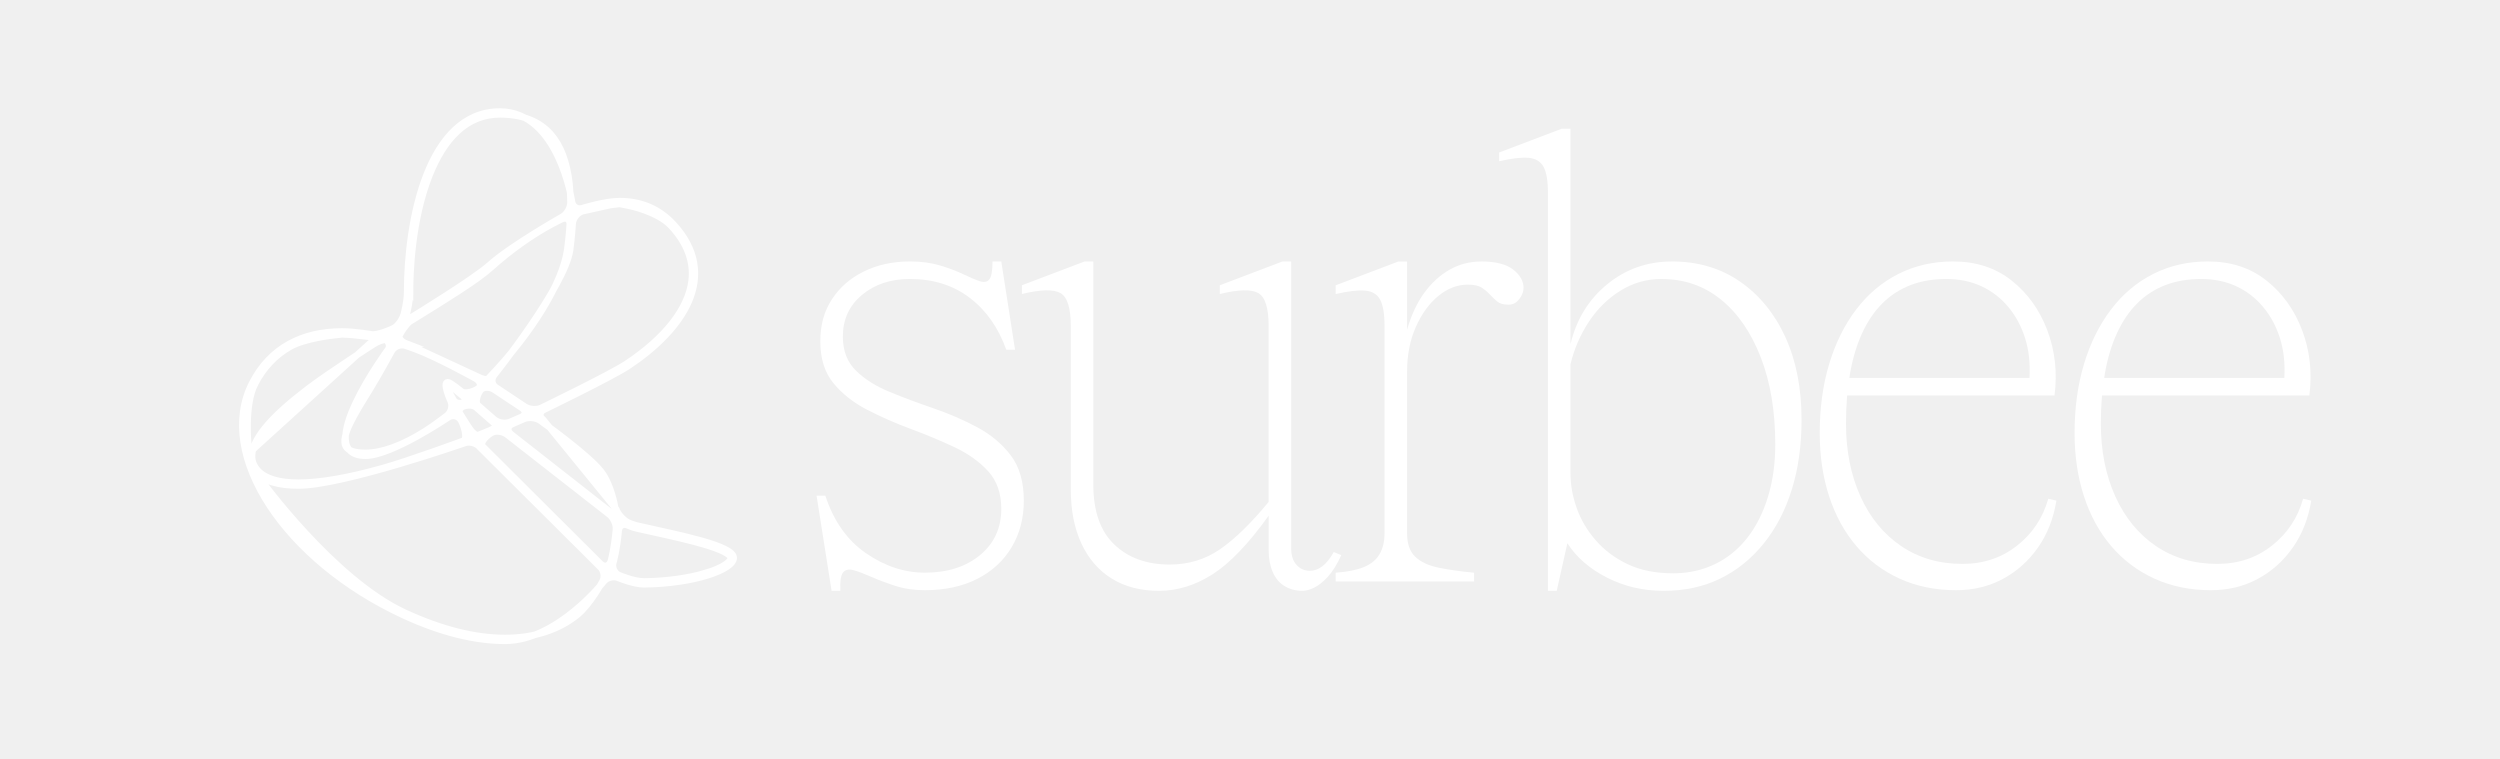
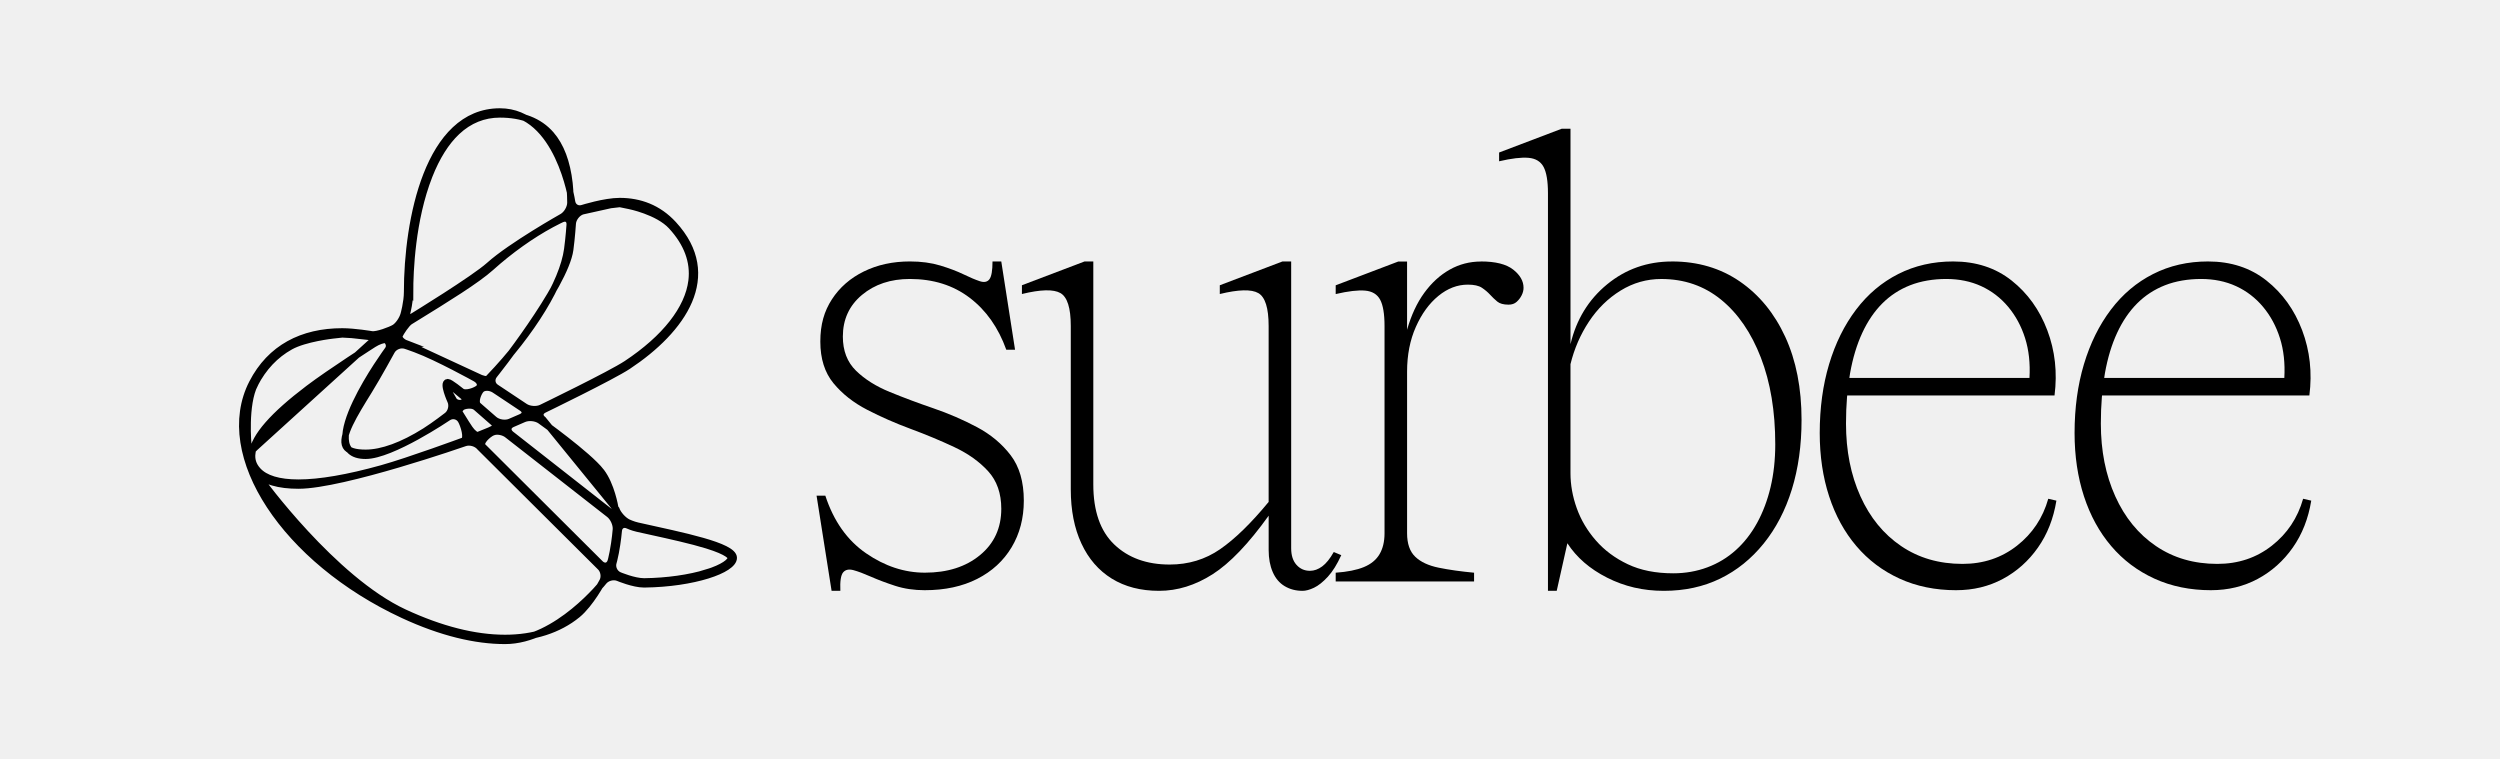
<svg xmlns="http://www.w3.org/2000/svg" id="Layer_1" version="1.1" viewBox="0 0 1920 582.19">
  <defs>
    <style>
      .st0 {
-         fill: #b3b3b3;
+         fill: #000;
      }

      .st0, .st1, .st2 {
        display: none;
      }

      .st3 {
-         stroke: #fff;
+         stroke: #000;
        stroke-miterlimit: 10;
        stroke-width: 5px;
      }

      .st3, .st4 {
-         fill: #fff;
+         fill: #000;
      }

      .st1, .st5 {
        isolation: isolate;
      }

      .st5 {
        font-family: PPEditorialNew-Ultralight, 'PP Editorial New';
        font-size: 491.01px;
        font-weight: 100;
      }
    </style>
  </defs>
  <path class="st0" d="M1263.19,509.53c-41.34,10.98-83.26,19.68-125.55,26.02-9.18,1.38-19.78,3.32-28.45-.45-22.73,33.5-58.53,48.38-99.15,50.61-6.13.32-12.39.36-18.73.15-16.08-.55-32.64-2.86-49.32-6.58-34.84-7.74-69.9-21.6-100.95-38.51-19.2-10.43-36.86-22.01-51.91-34.1-8.78-6.91-16.61-13.99-23.44-21.07-39.59-41.24-69.09-97.25-61.36-153.89,7.68-56.6,63.68-107.53,119.33-94.52,31.59,7.35,55.83,31.95,84.48,47.21-15.03-24.65-14.01-74.95-14.63-94.85-1.51-48.55,5.37-97.44,20.54-143.61,4.69-14.36,11.8-27.56,21.05-38.68,3.17-3.83,6.54-7.39,10.2-10.65,15.5-13.94,35.31-22.59,58.5-22.74,18.61-.12,34.37,5.23,46.97,14.45,3.85,2.77,7.42,5.92,10.65,9.4,16.7,17.76,25.3,43.62,24.39,70.99-.34,10.03-1.45,20.15-3.22,30.27,10.49-6.91,21.82-12.11,33.53-15.24,4.79-1.31,9.61-2.26,14.49-2.81,20.69-2.42,41.86,1.95,60.87,15.22,15.27,10.65,25.04,24.12,29.99,38.93,1.56,4.49,2.64,9.11,3.28,13.83,3.37,24.13-4.54,50.21-21.09,72.02-10.56,13.92-23.1,26.65-37.1,38.18-3.11,2.57-6.3,5.09-9.59,7.53-33.53,25.3-73.71,44.02-112.76,55.58,4.78,1.84,9.47,3.88,14.07,6.19,7.42,3.79,14.51,8.29,21.05,13.38,7.19,5.67,13.79,12,19.75,18.93,22.53,26.36,35.53,61.09,34.48,95.73,9.32,1.75,18.64,4.8,26.29,6.69,30.32,7.43,60.63,14.88,90.96,22.33,2.92.72,5.82,1.43,8.74,2.15,15.87,3.9,24.6,16.34,3.66,21.91h-.02Z" />
  <rect class="st2" x="-10.02" y="-9.58" width="1938.34" height="605.12" />
  <g class="st2">
    <path class="st4" d="M613.76,480.49c-9.95,0-18.83-1.25-26.64-3.73-7.82-2.49-14.74-5.14-20.78-7.99-6.04-2.84-11.1-4.79-15.18-5.86-4.09-1.07-7.11-.44-9.06,1.87-1.96,2.31-2.93,7.72-2.93,16.25h-7.46l-13.32-84.71h7.46c7.81,22.73,19.98,39.96,36.49,51.68,16.52,11.72,33.65,17.58,51.41,17.58s32.85-4.7,44.22-14.12c11.36-9.41,17.05-21.93,17.05-37.56,0-13.14-3.73-23.71-11.19-31.7s-17.05-14.65-28.77-19.98c-11.72-5.33-24.07-10.39-37.03-15.18-12.97-4.79-25.31-10.21-37.03-16.25-11.72-6.04-21.31-13.85-28.77-23.44s-11.19-22.02-11.19-37.29c0-14.2,3.46-26.55,10.39-37.03,6.93-10.47,16.42-18.65,28.5-24.51,12.07-5.86,25.57-8.79,40.49-8.79,9.94,0,18.82,1.16,26.64,3.46,7.81,2.31,14.65,4.89,20.51,7.73,5.86,2.85,10.66,4.89,14.38,6.13,3.73,1.25,6.57.72,8.52-1.6,1.95-2.31,2.93-7.54,2.93-15.72h7.46l12.25,78.32h-7.46c-7.46-19.89-18.47-35.43-33.03-46.62-14.57-11.19-31.62-16.78-51.15-16.78-15.63,0-28.59,4.35-38.89,13.05-10.31,8.71-15.45,19.98-15.45,33.83,0,12.08,3.73,21.67,11.19,28.77,7.46,7.11,17.05,13.05,28.77,17.85s24.06,9.42,37.03,13.85c12.96,4.45,25.31,9.86,37.03,16.25,11.72,6.39,21.31,14.74,28.77,25.04,7.46,10.31,11.19,23.8,11.19,40.49,0,14.57-3.55,27.7-10.66,39.43-7.11,11.72-17.14,20.87-30.1,27.44-12.97,6.57-28.5,9.86-46.62,9.86l.03-.02Z" />
    <path class="st4" d="M941.94,481.02c-6.39,0-12.25-1.51-17.58-4.53s-9.41-7.46-12.25-13.32c-2.85-5.86-4.26-12.52-4.26-19.98v-25.57c-16.34,22.73-31.88,38.98-46.62,48.75-14.74,9.76-30.1,14.65-46.08,14.65s-29.66-3.55-41.02-10.66c-11.37-7.1-19.98-17.22-25.84-30.37-5.86-13.14-8.79-28.59-8.79-46.35v-136.39c0-14.92-2.93-24.15-8.79-27.7s-16.25-3.55-31.17,0v-7.46l61.27-22.38h7.46v189.67c0,21.31,5.59,37.39,16.78,48.22,11.19,10.84,26.01,16.25,44.49,16.25,14.92,0,28.24-4,39.96-11.99,11.72-7.99,24.51-20.15,38.36-36.5v-148.11c0-14.92-2.93-24.15-8.79-27.7s-16.07-3.55-30.63,0v-7.46l61.27-22.38h7.46v241.35c0,6.04,1.51,10.84,4.53,14.38,3.01,3.55,6.83,5.33,11.45,5.33,3.55,0,7.1-1.24,10.66-3.73,3.55-2.48,6.93-6.74,10.12-12.79l6.39,2.66c-3.91,9.24-8.26,16.34-13.05,21.31s-9.42,8.34-13.85,10.12c-4.45,1.77-8.26,2.66-11.46,2.66l-.02.02h0Z" />
    <path class="st4" d="M1109.22,199.73c12.43,0,21.93,2.4,28.5,7.19s9.86,10.75,9.86,17.85c0,2.85-.72,5.59-2.13,8.26-1.42,2.66-3.2,4.98-5.33,6.93-2.13,1.96-4.98,2.93-8.52,2.93-4.26,0-7.64-.88-10.12-2.66-2.49-1.77-4.79-3.81-6.93-6.13-2.13-2.31-4.53-4.35-7.19-6.13-2.66-1.77-6.66-2.66-11.99-2.66-8.88,0-17.23,3.29-25.04,9.86-7.82,6.58-14.21,15.45-19.18,26.64-4.98,11.19-7.46,24.07-7.46,38.63v131.59c0,8.52,2.13,15.01,6.39,19.45,4.26,4.45,10.56,7.64,18.91,9.59,8.34,1.96,18.38,3.46,30.1,4.53v7.46h-124.14v-7.46c9.59-1.07,17.22-2.84,22.91-5.33,5.68-2.48,9.86-6.04,12.52-10.66,2.66-4.61,4-10.47,4-17.58v-174.75c0-9.94-1.25-17.22-3.73-21.84-2.49-4.61-6.58-7.28-12.25-7.99-5.69-.71-13.5,0-23.44,2.13v-7.46l61.27-22.38h7.46v62.87c3.55-13.49,8.61-24.95,15.18-34.36,6.57-9.41,14.2-16.52,22.91-21.31,8.7-4.79,17.85-7.19,27.44-7.19v-.02h0Z" />
    <path class="st4" d="M1280.77,199.73c22.73,0,42.36,5.78,58.87,17.31,16.52,11.55,29.39,27.35,38.63,47.42,9.23,20.07,13.85,43.42,13.85,70.06,0,22.03-2.85,41.91-8.52,59.67-5.69,17.76-13.94,33.22-24.77,46.35-10.84,13.14-23.62,23.18-38.36,30.1-14.74,6.93-31.17,10.39-49.28,10.39-16.7,0-32.15-3.46-46.35-10.39-14.21-6.93-25.4-16.07-33.56-27.44l-16.52,37.83h-7.46V145.37c0-9.94-1.25-17.22-3.73-21.84-2.49-4.61-6.58-7.28-12.25-7.99-5.69-.71-13.5,0-23.44,2.13v-7.46l61.27-22.38h7.46v180.08c4.97-20.25,15.09-36.67,30.37-49.28,15.27-12.6,33.21-18.91,53.81-18.91h-.02ZM1277.04,466.11c9.94,0,19.18-1.68,27.7-5.06,8.52-3.37,16.16-8.34,22.91-14.92,6.74-6.57,12.52-14.38,17.32-23.44,4.79-9.06,8.43-19.18,10.92-30.37,2.48-11.19,3.73-23.35,3.73-36.5,0-26.99-3.82-50.7-11.45-71.12-7.64-20.42-18.3-36.5-31.97-48.22-13.68-11.72-29.93-17.58-48.75-17.58-11.37,0-21.94,3.02-31.7,9.06-9.77,6.04-17.94,14.04-24.51,23.97-6.58,9.95-11.46,20.96-14.65,33.03v98.03c0,9.95,1.68,19.8,5.06,29.57,3.37,9.77,8.43,18.65,15.18,26.64,6.74,7.99,15.09,14.48,25.04,19.45,9.94,4.98,21.66,7.46,35.16,7.46h0Z" />
    <path class="st4" d="M1526.38,480.49c-18.47,0-35.16-3.38-50.08-10.12s-27.53-16.16-37.83-28.24c-10.31-12.07-18.11-26.28-23.44-42.62-5.33-16.33-7.99-34.1-7.99-53.28,0-21.66,2.75-41.37,8.26-59.14,5.5-17.76,13.4-33.21,23.71-46.35,10.3-13.14,22.73-23.26,37.29-30.37,14.56-7.1,30.72-10.66,48.48-10.66,20.59,0,38,5.33,52.21,15.98,14.2,10.66,24.68,24.69,31.43,42.09,6.74,17.41,8.87,36.23,6.39,56.47h-181.14l.53-14.92h150.24c.71-12.07-.36-23.18-3.2-33.3-2.85-10.12-7.28-19.09-13.32-26.91-6.04-7.81-13.24-13.85-21.58-18.11-8.35-4.26-17.67-6.39-27.97-6.39s-20.25,1.78-28.77,5.33-15.9,8.62-22.11,15.18c-6.22,6.58-11.45,14.65-15.72,24.24-4.26,9.59-7.46,20.51-9.59,32.77-2.13,12.25-3.2,25.67-3.2,40.22,0,23.44,3.9,44.4,11.72,62.87,7.81,18.47,19.09,32.86,33.83,43.15,14.73,10.31,32.23,15.45,52.48,15.45,17.4,0,32.67-5.06,45.82-15.18,13.14-10.12,22.02-23.35,26.64-39.69l6.93,1.6c-2.49,15.98-7.99,29.93-16.52,41.82-8.52,11.9-19.01,21.23-31.43,27.97-12.44,6.74-26.46,10.12-42.09,10.12l.02.02h0Z" />
    <path class="st4" d="M1750.67,480.49c-18.47,0-35.16-3.38-50.08-10.12s-27.53-16.16-37.83-28.24c-10.31-12.07-18.11-26.28-23.44-42.62-5.33-16.33-7.99-34.1-7.99-53.28,0-21.66,2.75-41.37,8.26-59.14,5.5-17.76,13.4-33.21,23.71-46.35,10.3-13.14,22.73-23.26,37.29-30.37,14.56-7.1,30.72-10.66,48.48-10.66,20.59,0,38,5.33,52.21,15.98,14.2,10.66,24.68,24.69,31.43,42.09,6.74,17.41,8.87,36.23,6.39,56.47h-181.14l.53-14.92h150.24c.71-12.07-.36-23.18-3.2-33.3-2.85-10.12-7.28-19.09-13.32-26.91-6.04-7.81-13.24-13.85-21.58-18.11-8.35-4.26-17.67-6.39-27.97-6.39s-20.25,1.78-28.77,5.33-15.9,8.62-22.11,15.18c-6.22,6.58-11.45,14.65-15.72,24.24-4.26,9.59-7.46,20.51-9.59,32.77-2.13,12.25-3.2,25.67-3.2,40.22,0,23.44,3.9,44.4,11.72,62.87,7.81,18.47,19.09,32.86,33.83,43.15,14.73,10.31,32.23,15.45,52.48,15.45,17.4,0,32.67-5.06,45.82-15.18,13.14-10.12,22.02-23.35,26.64-39.69l6.93,1.6c-2.49,15.98-7.99,29.93-16.52,41.82-8.52,11.9-19.01,21.23-31.43,27.97-12.44,6.74-26.46,10.12-42.09,10.12l.02.02h0Z" />
  </g>
  <path class="st3" d="M489.93,403.81c-4.03-.9-7.58-2.62-7.58-2.62-3.62-1.76-7.69-6.28-9.05-10.07l-56.13-68.9c-3.21-2.43-2.87-5.84.75-7.6,0,0,52.02-25.21,64.37-33.38,42.03-27.8,71.27-69.51,34.96-108.98-11.69-12.7-26.01-17.8-41.34-17.8-11.52,0-28.58,5.39-28.58,5.39-3.83,1.21-7.46-1.05-8.05-5.03,0,0-10.35-69.17-55.36-69.17-55.22,0-71.24,83.45-71.24,138.66,0,7.83-2.63,17.14-2.63,17.14-1.09,3.87-4.28,8.46-7.09,10.19s-13.51,5.84-17.49,5.17c0,0-13.22-2.25-22.63-2.25-30.71,0-55.24,12.52-69.12,39.53-28.53,55.48,25.63,136.4,115.87,178.26,29.41,13.64,55.73,19.81,78.27,19.81,40.05,0,75.73-45.41,75.73-45.41,2.49-3.17,7.55-4.48,11.26-2.92,0,0,11.69,4.91,19.71,4.91h.42c37.55-.46,68.52-11.01,68.52-20.32s-39.49-17-73.58-24.63h0s0,.01,0,.01h0ZM193.74,347.66c1.81-12.59,15.91-28.71,43.1-49.3,16.81-12.72,50.13-34.03,50.13-34.03,3.39-2.16,7.51-3.61,9.16-3.22s4.11,4.23,1.73,7.47c0,0-59.92,81.42-17.05,81.42,19.99,0,63.33-29.33,63.33-29.33,3.33-2.25,7.76-1.32,9.83,2.08,2.07,3.4,5.59,14.38,1.82,15.77,0,0-41.68,15.36-62.56,21.19-26.14,7.3-47.67,11-63.98,11-15.12,0-25.63-3.18-31.27-9.45-3.59-3.99-4.98-8.44-4.23-13.59h0ZM319.22,268.24c16.86,6.28,45.89,22.41,45.89,22.41,3.52,1.95,4.68,5.23,2.58,7.28-2.1,2.05-10.2,5.15-13.32,2.61,0,0-8.64-7.04-10.45-7.03h-.03c-4.42.11,2.15,14.47,2.15,14.47,1.67,3.66.44,8.67-2.74,11.13,0,0-9.49,7.36-16.89,12.02-17.3,10.9-33.07,16.66-45.62,16.66-8.3,0-13.43-1.66-15.25-4.93-4.1-7.36,6.6-24.62,17.92-42.9,6.95-11.23,17.34-30.28,17.34-30.28,1.92-3.53,6.64-5.44,10.48-4.24,0,0,2.87.9,7.93,2.79h0ZM312.07,263.87c-3.76-1.43-6.1-4.29-5.2-6.36s5.28-8.94,8.1-10.68l2.52-1.55c26.14-16.11,48.7-30.02,59.67-39.89,14.47-13.02,30.96-24.77,46.42-33.09,4.94-2.65,7.8-3.95,7.8-3.95,3.66-1.65,6.45.28,6.19,4.29,0,0-.62,9.5-1.89,18.82-3.47,25.52-27.03,64.18-60.03,98.51l-.86.89c-.94.97-4.61.19-8.15-1.72l-54.58-25.27h0ZM369.55,299.19c2.13-2.09,6.65-2.05,10.06.1,0,0,.12.07,3.28,2.16,8.74,5.78,17.88,11.89,17.88,11.89,3.34,2.24,3.06,5.4-.61,7.01l-8.46,3.67c-3.7,1.58-9.19.69-12.21-1.96l-12.23-10.67c-3.03-2.64.18-10.11,2.3-12.21h0ZM356.62,305.15c.98.83.64,2.5-.75,3.73-1.39,1.23-6.33,1.31-7.9-2.4,0,0-4.3-7.18-4.2-8.45s1.69-1.54,3.55-.63l8.45,7.04.84.7h0ZM353.15,317.28l-.44-.74c-.45-.77.42-2.44,1.93-3.72s7.93-2.6,10.96.04c0,0,6.97,6.05,14.57,12.75l.83.74c.94.82-1.35,2.75-5.06,4.29,0,0-2.68,1.11-7.47,3.03l-1.26.5c-1.37.54-4.33-1.75-6.57-5.08,0,0-4.27-6.36-7.5-11.82h0ZM378.42,332c3.37-1.4,8.61-.37,11.64,2.27l77.64,60.67c3.23,2.39,5.65,7.63,5.35,11.64,0,0-.58,7.97-2.39,17.46-.92,4.83-1.56,6.87-1.56,6.87-1.19,3.84-4.67,4.84-7.72,2.22l-90.76-90.43c-2.53-3.12,4.41-9.3,7.78-10.7h0ZM461.68,362.13c7.93,10.27,10.73,27.44,10.73,27.44.65,3.97-1.46,5.25-4.69,2.85l-75.4-59.1c-3.03-2.65-2.49-6.11,1.21-7.69l8.78-3.82c3.68-1.62,9.37-1.05,12.65,1.28,0,0,36.78,26.15,46.72,39.03h0ZM468.66,157.48c3.99-.46,7.26-.83,7.27-.83s3.23.64,7.17,1.41c0,0,22.11,4.34,32.54,15.68,12.09,13.13,17.31,27.23,15.53,41.87-2.62,21.51-20.41,44.16-50.09,63.8-12.26,8.11-65.28,33.77-65.28,33.77-3.62,1.76-9.32,1.35-12.66-.88,0,0-9.88-6.61-19.04-12.67l-3.04-2.01c-3.33-2.11-4.01-6.4-1.49-9.54,0,0,54.48-68.19,58.3-96.32,1.26-9.28,1.96-20.03,1.96-20.03.26-4.01,3.61-8.29,7.45-9.48l21.38-4.75h0ZM314.89,224.31c0-15.53,1.44-55.33,14.76-89.24,5.74-14.6,12.92-26.02,21.35-33.93,9.42-8.83,20.5-13.31,32.92-13.31,17.11,0,30.31,5.17,39.21,15.37,7.59,8.7,12.37,21.34,14.2,37.58.75,6.68.78,14.84.78,14.84,0,4.02-2.85,8.93-6.36,10.9,0,0-39.31,22.15-56.06,37.22-11.57,10.41-58.51,39.15-58.51,39.15-3.43,2.1-5.41.64-4.4-3.26,0,0,2.09-8.06,2.09-15.34h0ZM303.17,254.12c2.03-1.26,3.16-.97,2.51.66s-3.66,5.59-5.02,5.22.48-4.62,2.52-5.88ZM195.7,295.1c6.57-12.79,15.78-22.53,27.37-28.97,11.17-6.21,32.54-8.56,32.54-8.56,4-.44,7.27-.8,7.27-.8,0,0,3.28.18,7.31.41l12.65,1.4c3.97.63,4.48,2.96,1.13,5.18l-87.81,79.76c-2.62,3.06-5.08,2.28-5.47-1.72,0,0-3.05-30.98,5.02-46.69h0ZM443.49,472.1c-14.33,11.69-33.55,17.87-55.6,17.87-23.28,0-49.3-6.6-77.35-19.61-54.69-25.37-110.58-102.51-110.58-102.51-2.36-3.25-4.1-5.69-3.85-5.4l.23.26c6.42,7.14,17.97,10.17,32.9,10.17,34.22,0,127.8-32.65,127.8-32.65,3.8-1.32,8.97.15,11.5,3.28l92.09,91.66c3.05,2.63,4.01,7.69,2.13,11.24,0,0-9.21,17.46-19.26,25.68h0ZM542.69,439.81c-13.13,4.07-30.52,6.53-47.71,6.74h-.39c-7.73,0-18.95-4.75-18.95-4.75-3.7-1.57-5.76-6-4.56-9.84,0,0,.76-2.45,1.73-7.51,1.71-8.97,2.34-16.7,2.34-16.7.32-4.01,3.57-5.89,7.2-4.17,0,0,3.14,1.48,7.09,2.37,3.36.75,6.76,1.51,10.18,2.26,15.45,3.41,31.42,6.93,43.27,10.59,17.09,5.27,18.42,8.72,18.42,9.65,0,2.79-5.76,7.38-18.63,11.37h0Z" />
  <g class="st1">
    <text class="st5" transform="translate(597.71 460.45)">
      <tspan x="0" y="0">surbee</tspan>
    </text>
  </g>
  <g>
    <path class="st4" d="M710.32,453.28c-8.34,0-15.95-1.13-22.84-3.37-6.9-2.25-13.07-4.57-18.52-6.97-5.46-2.41-9.94-4.09-13.47-5.05-3.53-.96-6.18-.4-7.94,1.68-1.77,2.09-2.49,6.82-2.16,14.19h-6.73l-11.54-73.1h6.73c6.41,19.56,16.83,34.31,31.26,44.24,14.43,9.94,29.49,14.91,45.21,14.91,17.31,0,31.42-4.49,42.32-13.47,10.9-8.97,16.35-20.84,16.35-35.59,0-11.86-3.37-21.48-10.1-28.86-6.73-7.37-15.39-13.54-25.97-18.51-10.58-4.97-21.72-9.62-33.42-13.95-11.71-4.33-22.84-9.21-33.42-14.67-10.58-5.45-19.24-12.26-25.97-20.44-6.73-8.18-10.1-18.83-10.1-31.98s2.96-23.32,8.9-32.46c5.93-9.14,14.1-16.27,24.53-21.4,10.42-5.12,22.2-7.69,35.35-7.69,8.66,0,16.43,1.04,23.32,3.13,6.89,2.09,12.82,4.33,17.79,6.73,4.97,2.4,9.14,4.17,12.5,5.29,3.37,1.13,5.85.65,7.45-1.44,1.6-2.08,2.4-6.65,2.4-13.71h6.73l10.58,67.81h-6.73c-6.09-16.99-15.47-30.3-28.13-39.92-12.67-9.62-27.98-14.43-45.93-14.43-14.75,0-27.01,4.09-36.79,12.26-9.78,8.18-14.67,18.84-14.67,31.98,0,10.9,3.37,19.64,10.1,26.21,6.73,6.58,15.39,12.02,25.97,16.35,10.58,4.33,21.72,8.5,33.42,12.5,11.7,4.01,22.84,8.82,33.42,14.43,10.58,5.61,19.24,12.83,25.97,21.64,6.73,8.82,10.1,20.44,10.1,34.87,0,13.47-3.13,25.41-9.38,35.83-6.25,10.42-15.07,18.52-26.45,24.29-11.38,5.77-24.77,8.66-40.16,8.66Z" />
    <path class="st4" d="M1000.31,453.76c-5.13,0-9.7-1.2-13.71-3.61-4.01-2.4-7.06-6.01-9.14-10.82-2.09-4.81-3.13-10.42-3.13-16.83v-26.45c-15.39,21.48-29.74,36.47-43.04,44.97-13.31,8.49-27.01,12.74-41.12,12.74s-26.21-3.13-36.31-9.38-17.88-15.22-23.32-26.93c-5.46-11.7-8.18-25.56-8.18-41.6v-125.52c0-13.78-2.65-22.2-7.94-25.25-5.29-3.04-15.15-2.8-29.58.72v-6.73l48.09-18.27h6.73v171.21c0,20.52,5.37,35.91,16.11,46.17,10.74,10.26,24.93,15.39,42.56,15.39,14.43,0,27.33-3.92,38.71-11.78,11.38-7.85,23.81-19.96,37.27-36.31v-135.14c0-13.78-2.64-22.2-7.93-25.25-5.29-3.04-15.15-2.8-29.58.72v-6.73l48.09-18.27h6.73v220.26c0,5.46,1.36,9.7,4.09,12.74,2.72,3.05,6.17,4.57,10.34,4.57,3.2,0,6.33-1.12,9.38-3.37,3.04-2.24,6.01-5.93,8.9-11.06l5.77,2.41c-3.21,7.06-6.66,12.59-10.34,16.59-3.69,4-7.21,6.81-10.58,8.42-3.37,1.6-6.33,2.4-8.9,2.4Z" />
    <path class="st4" d="M1137.37,200.8c11.22,0,19.48,2.09,24.77,6.25,5.29,4.17,7.94,8.82,7.94,13.95,0,1.92-.48,3.85-1.44,5.77-.96,1.92-2.25,3.61-3.85,5.05-1.61,1.44-3.69,2.16-6.25,2.16-3.85,0-6.73-.8-8.66-2.4-1.92-1.6-3.77-3.37-5.53-5.29-1.77-1.92-3.85-3.68-6.25-5.29-2.4-1.6-6.01-2.4-10.82-2.4-8.02,0-15.55,2.89-22.6,8.66-7.06,5.77-12.83,13.71-17.31,23.81-4.49,10.1-6.73,21.57-6.73,34.39v124.08c0,8.02,2.08,14.03,6.25,18.03,4.16,4.01,10.17,6.82,18.03,8.42,7.85,1.61,16.91,2.89,27.17,3.85v6.73h-106.28v-6.73c8.97-.64,16.19-2.08,21.64-4.33,5.45-2.24,9.45-5.53,12.02-9.86,2.56-4.33,3.85-9.69,3.85-16.11v-159.18c0-9.3-1.13-16.03-3.37-20.2-2.25-4.16-6.09-6.49-11.54-6.97-5.46-.48-12.98.41-22.6,2.65v-6.73l48.09-18.27h6.73v52.42c3.2-11.22,7.61-20.68,13.22-28.37,5.61-7.69,12.1-13.62,19.48-17.79,7.37-4.16,15.39-6.25,24.05-6.25Z" />
    <path class="st4" d="M1284.04,200.8c19.88,0,37.27,5.13,52.18,15.39,14.91,10.26,26.53,24.45,34.87,42.56,8.33,18.12,12.5,39.36,12.5,63.72,0,19.56-2.49,37.35-7.45,53.38-4.97,16.04-12.19,29.9-21.64,41.6-9.46,11.71-20.6,20.68-33.42,26.93-12.83,6.25-27.25,9.38-43.28,9.38s-30.22-3.37-43.52-10.1c-13.31-6.73-23.49-15.55-30.54-26.45l-8.18,36.55h-6.73V148.38c0-9.3-1.13-16.03-3.37-20.2-2.25-4.16-6.09-6.49-11.54-6.97-5.46-.48-12.98.41-22.6,2.65v-6.73l48.09-18.27h6.73v165.44c4.49-18.91,13.86-34.22,28.13-45.93,14.26-11.7,30.85-17.55,49.77-17.55ZM1285.01,440.3c9.29,0,18.03-1.52,26.21-4.57,8.18-3.04,15.46-7.45,21.88-13.23,6.41-5.77,11.86-12.74,16.35-20.92,4.49-8.18,7.94-17.31,10.34-27.41,2.4-10.1,3.61-21.08,3.61-32.94,0-25.32-3.69-47.53-11.06-66.61-7.38-19.07-17.55-33.9-30.54-44.48s-28.3-15.87-45.93-15.87c-11.23,0-21.64,2.97-31.26,8.9-9.62,5.94-17.72,13.87-24.29,23.81-6.57,9.94-11.3,20.84-14.19,32.7v83.68c0,8.98,1.6,17.96,4.81,26.93,3.2,8.98,8.09,17.24,14.67,24.77,6.57,7.54,14.74,13.63,24.53,18.27,9.78,4.65,21.4,6.97,34.87,6.97Z" />
    <path class="st4" d="M1502.38,453.28c-16.04,0-30.54-2.97-43.52-8.9-12.98-5.93-24.04-14.26-33.18-25.01-9.14-10.74-16.11-23.48-20.92-38.23-4.81-14.74-7.21-30.94-7.21-48.57,0-19.24,2.4-36.87,7.21-52.9,4.81-16.03,11.7-29.97,20.68-41.84,8.97-11.86,19.79-21,32.46-27.41,12.66-6.41,26.69-9.62,42.08-9.62,17.63,0,32.62,4.89,44.96,14.67,12.34,9.78,21.48,22.53,27.41,38.23,5.93,15.71,7.77,32.39,5.53,50.01h-164.47l.48-13.47h144.75c.64-11.22-.48-21.4-3.37-30.54-2.89-9.14-7.21-17.15-12.98-24.05-5.77-6.89-12.67-12.18-20.68-15.87-8.02-3.68-17-5.53-26.93-5.53s-19.48,1.61-27.65,4.81c-8.18,3.21-15.31,7.86-21.4,13.95-6.09,6.09-11.23,13.63-15.39,22.6-4.17,8.98-7.3,19.32-9.38,31.02-2.09,11.71-3.13,24.61-3.13,38.71,0,20.84,3.68,39.43,11.06,55.79,7.37,16.35,17.79,29.09,31.26,38.23,13.46,9.14,29.17,13.71,47.13,13.71,16.03,0,29.97-4.64,41.84-13.95,11.86-9.29,19.88-21.32,24.05-36.07l6.25,1.44c-2.25,13.79-6.97,25.81-14.19,36.07-7.21,10.26-16.19,18.28-26.93,24.05-10.75,5.77-22.69,8.66-35.83,8.66Z" />
    <path class="st4" d="M1698.1,453.28c-16.04,0-30.54-2.97-43.52-8.9-12.98-5.93-24.04-14.26-33.18-25.01-9.14-10.74-16.11-23.48-20.92-38.23-4.81-14.74-7.21-30.94-7.21-48.57,0-19.24,2.4-36.87,7.21-52.9,4.81-16.03,11.7-29.97,20.68-41.84,8.97-11.86,19.79-21,32.46-27.41,12.66-6.41,26.69-9.62,42.08-9.62,17.63,0,32.62,4.89,44.96,14.67,12.34,9.78,21.48,22.53,27.41,38.23,5.93,15.71,7.77,32.39,5.53,50.01h-164.47l.48-13.47h144.75c.64-11.22-.48-21.4-3.37-30.54-2.89-9.14-7.21-17.15-12.98-24.05-5.77-6.89-12.67-12.18-20.68-15.87-8.02-3.68-17-5.53-26.93-5.53s-19.48,1.61-27.65,4.81c-8.18,3.21-15.31,7.86-21.4,13.95-6.09,6.09-11.23,13.63-15.39,22.6-4.17,8.98-7.3,19.32-9.38,31.02-2.09,11.71-3.13,24.61-3.13,38.71,0,20.84,3.68,39.43,11.06,55.79,7.37,16.35,17.79,29.09,31.26,38.23,13.46,9.14,29.17,13.71,47.13,13.71,16.03,0,29.97-4.64,41.84-13.95,11.86-9.29,19.88-21.32,24.05-36.07l6.25,1.44c-2.25,13.79-6.97,25.81-14.19,36.07-7.21,10.26-16.19,18.28-26.93,24.05-10.75,5.77-22.69,8.66-35.83,8.66Z" />
  </g>
</svg>
